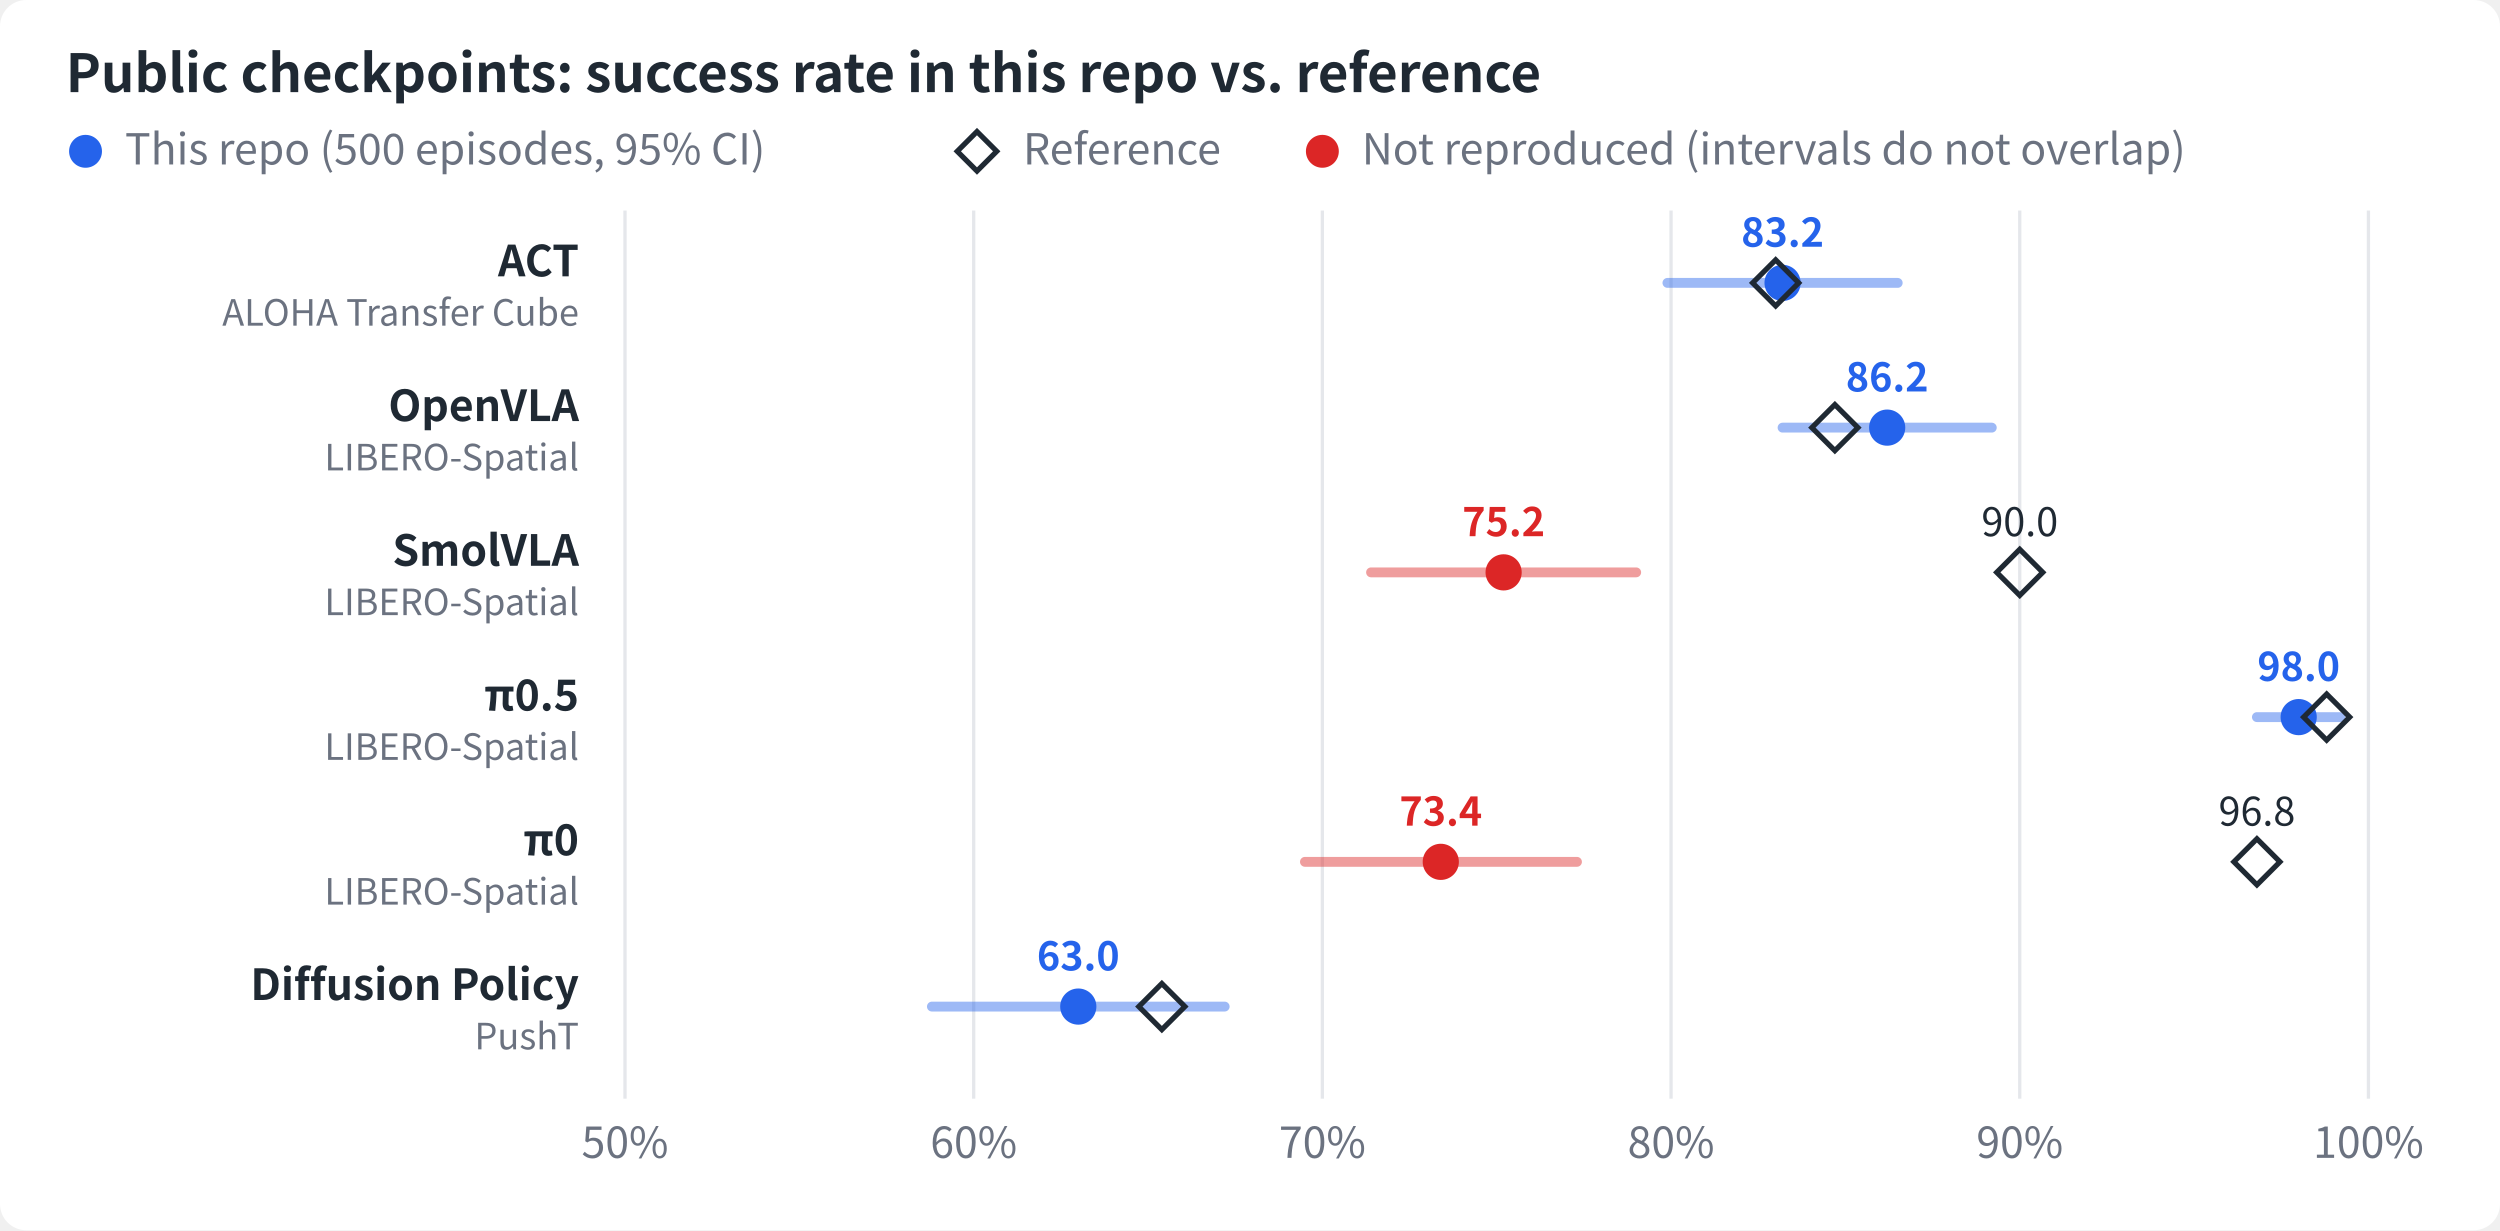
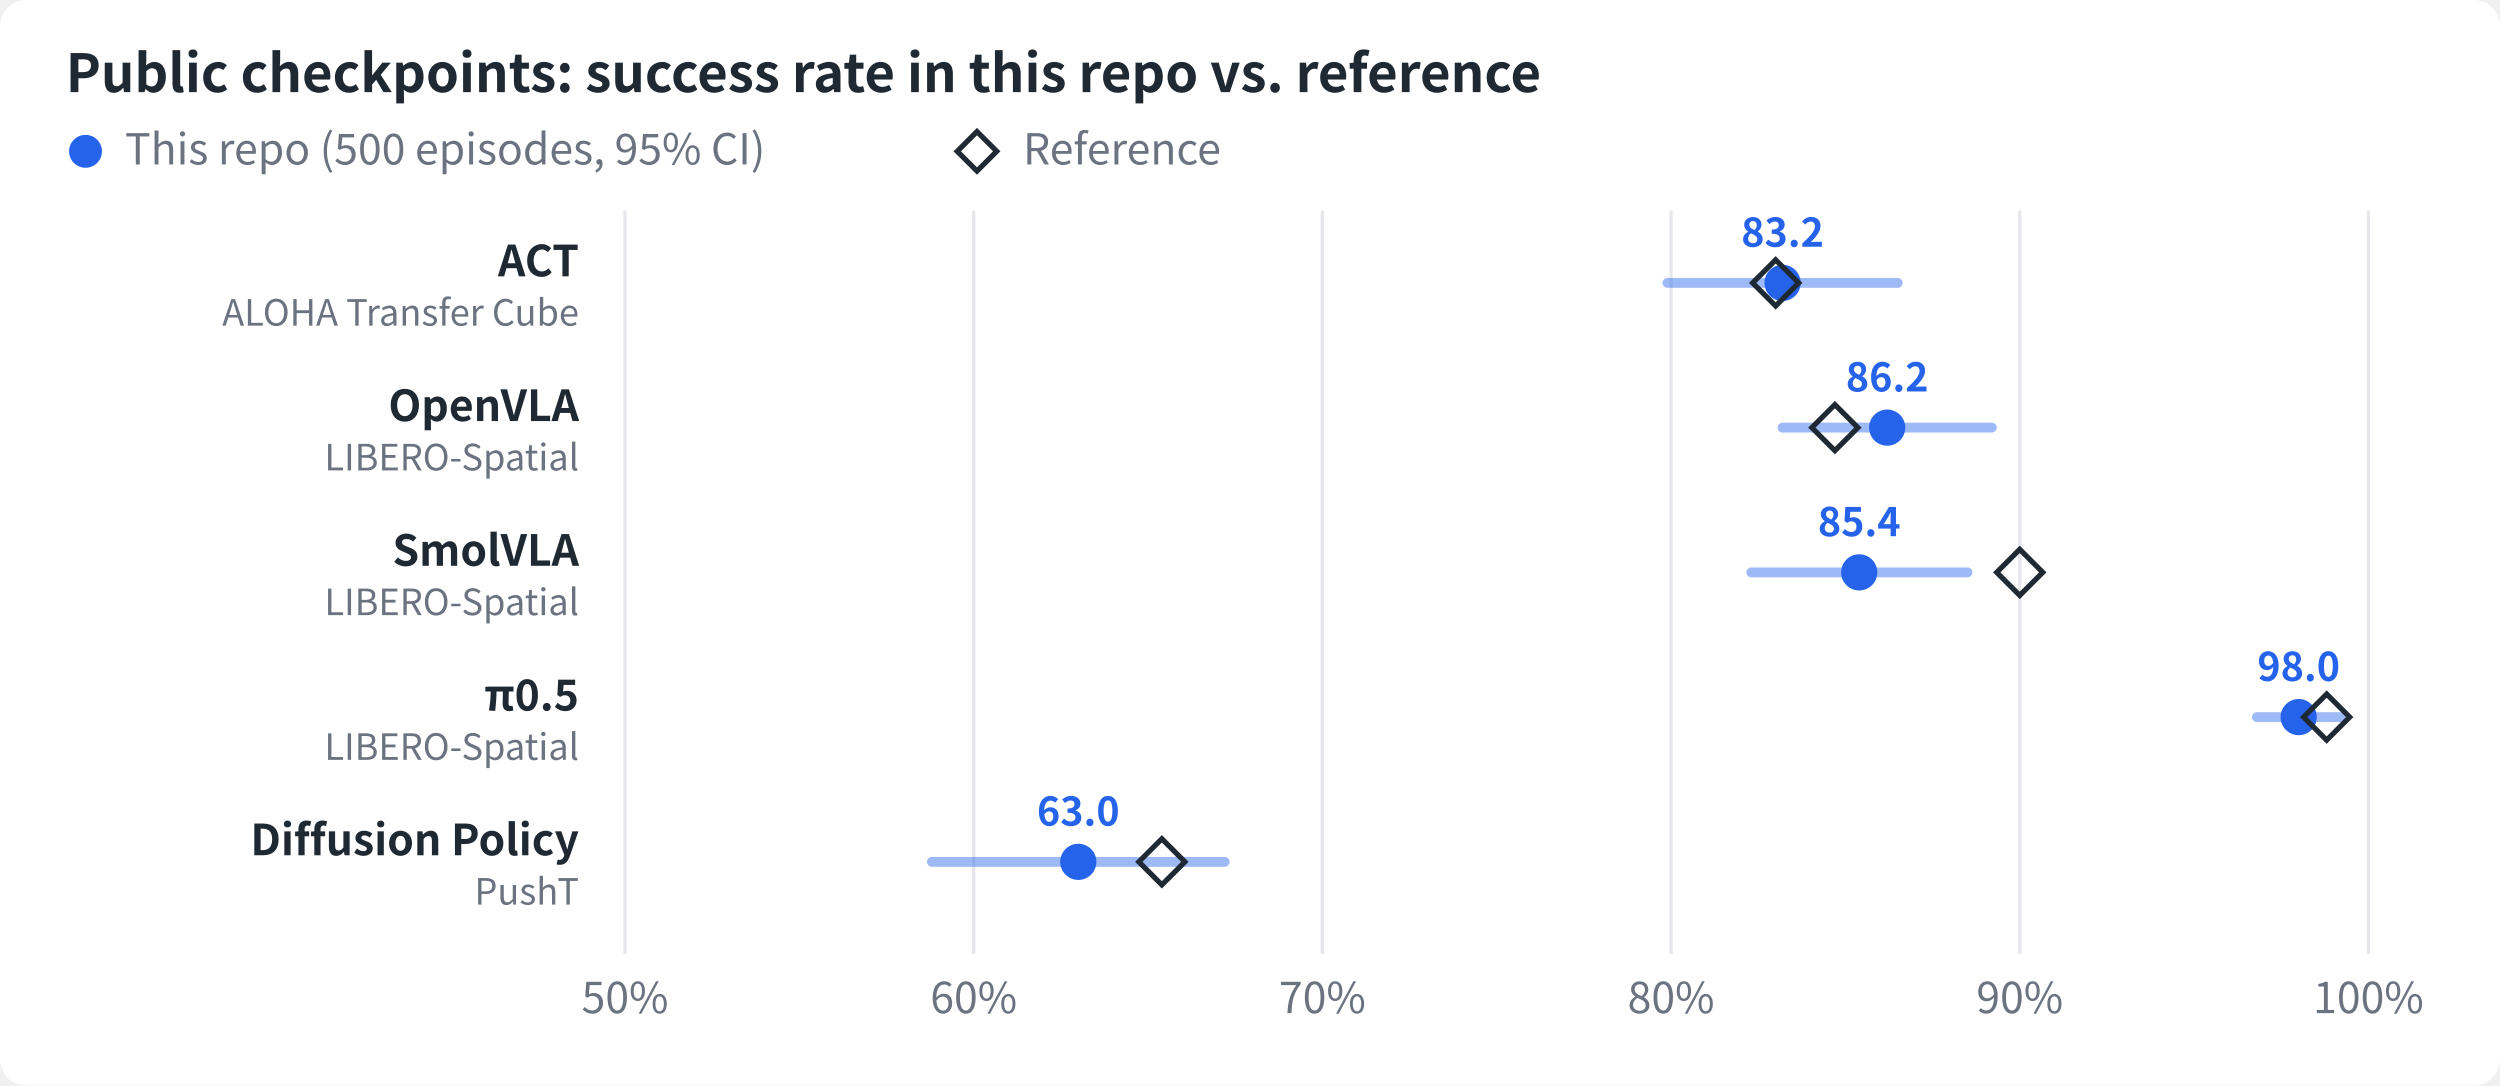
- <svg xmlns="http://www.w3.org/2000/svg" viewBox="0 0 760 374" width="760" height="374" font-family="-apple-system,'Segoe UI','PingFang SC','Microsoft YaHei','Noto Sans CJK SC',sans-serif" font-size="13" fill="#1f2933">
-   <rect width="760" height="374" rx="8" fill="#ffffff" />
+ <svg xmlns="http://www.w3.org/2000/svg" viewBox="0 0 760 330" width="760" height="330" font-family="-apple-system,'Segoe UI','PingFang SC','Microsoft YaHei','Noto Sans CJK SC',sans-serif" font-size="13" fill="#1f2933">
+   <rect width="760" height="330" rx="8" fill="#ffffff" />
  <text x="20" y="28" font-size="16" font-weight="600">Public checkpoints: success rate in this repo vs. reference</text>
  <circle cx="26" cy="46" r="5" fill="#2563eb" />
  <text x="38" y="50" fill="#6b7280">This repo (500 episodes, 95% CI)</text>
  <path d="M297 40 l6 6 l-6 6 l-6 -6 z" fill="none" stroke="#1f2933" stroke-width="1.6" />
  <text x="311" y="50" fill="#6b7280">Reference</text>
-   <circle cx="402" cy="46" r="5" fill="#dc2626" />
-   <text x="414" y="50" fill="#6b7280">Not reproduced (intervals do not overlap)</text>
-   <line x1="190.0" y1="64" x2="190.0" y2="334" stroke="#e5e7eb" />
-   <text x="190.0" y="352" text-anchor="middle" fill="#6b7280">50%</text>
-   <line x1="296.0" y1="64" x2="296.0" y2="334" stroke="#e5e7eb" />
-   <text x="296.0" y="352" text-anchor="middle" fill="#6b7280">60%</text>
-   <line x1="402.0" y1="64" x2="402.0" y2="334" stroke="#e5e7eb" />
-   <text x="402.0" y="352" text-anchor="middle" fill="#6b7280">70%</text>
-   <line x1="508.0" y1="64" x2="508.0" y2="334" stroke="#e5e7eb" />
-   <text x="508.0" y="352" text-anchor="middle" fill="#6b7280">80%</text>
-   <line x1="614.0" y1="64" x2="614.0" y2="334" stroke="#e5e7eb" />
-   <text x="614.0" y="352" text-anchor="middle" fill="#6b7280">90%</text>
-   <line x1="720.0" y1="64" x2="720.0" y2="334" stroke="#e5e7eb" />
-   <text x="720.0" y="352" text-anchor="middle" fill="#6b7280">100%</text>
+   <line x1="190.0" y1="64" x2="190.0" y2="290" stroke="#e5e7eb" />
+   <text x="190.0" y="308" text-anchor="middle" fill="#6b7280">50%</text>
+   <line x1="296.0" y1="64" x2="296.0" y2="290" stroke="#e5e7eb" />
+   <text x="296.0" y="308" text-anchor="middle" fill="#6b7280">60%</text>
+   <line x1="402.0" y1="64" x2="402.0" y2="290" stroke="#e5e7eb" />
+   <text x="402.0" y="308" text-anchor="middle" fill="#6b7280">70%</text>
+   <line x1="508.0" y1="64" x2="508.0" y2="290" stroke="#e5e7eb" />
+   <text x="508.0" y="308" text-anchor="middle" fill="#6b7280">80%</text>
+   <line x1="614.0" y1="64" x2="614.0" y2="290" stroke="#e5e7eb" />
+   <text x="614.0" y="308" text-anchor="middle" fill="#6b7280">90%</text>
+   <line x1="720.0" y1="64" x2="720.0" y2="290" stroke="#e5e7eb" />
+   <text x="720.0" y="308" text-anchor="middle" fill="#6b7280">100%</text>
  <text x="176" y="84.0" text-anchor="end" font-weight="600">ACT</text>
  <text x="176" y="99.0" text-anchor="end" font-size="11" fill="#6b7280">ALOHA Transfer Cube</text>
  <line x1="506.9" y1="86.0" x2="576.9" y2="86.0" stroke="#2563eb" stroke-width="3" stroke-linecap="round" opacity="0.45" />
  <circle cx="541.9" cy="86.0" r="5.5" fill="#2563eb" />
  <path d="M539.8 79.0 l7 7 l-7 7 l-7 -7 z" fill="none" stroke="#1f2933" stroke-width="1.6" />
  <text x="541.9" y="75.0" text-anchor="middle" font-size="12" fill="#2563eb" font-weight="600">83.2</text>
  <text x="176" y="128.0" text-anchor="end" font-weight="600">OpenVLA</text>
  <text x="176" y="143.0" text-anchor="end" font-size="11" fill="#6b7280">LIBERO-Spatial</text>
  <line x1="541.9" y1="130.0" x2="605.5" y2="130.0" stroke="#2563eb" stroke-width="3" stroke-linecap="round" opacity="0.45" />
  <circle cx="573.7" cy="130.0" r="5.5" fill="#2563eb" />
  <path d="M557.8 123.0 l7 7 l-7 7 l-7 -7 z" fill="none" stroke="#1f2933" stroke-width="1.6" />
  <text x="573.7" y="119.0" text-anchor="middle" font-size="12" fill="#2563eb" font-weight="600">86.2</text>
  <text x="176" y="172.0" text-anchor="end" font-weight="600">SmolVLA</text>
  <text x="176" y="187.0" text-anchor="end" font-size="11" fill="#6b7280">LIBERO-Spatial</text>
-   <line x1="416.8" y1="174.0" x2="497.4" y2="174.0" stroke="#dc2626" stroke-width="3" stroke-linecap="round" opacity="0.45" />
-   <circle cx="457.1" cy="174.0" r="5.5" fill="#dc2626" />
+   <line x1="532.4" y1="174.0" x2="598.1" y2="174.0" stroke="#2563eb" stroke-width="3" stroke-linecap="round" opacity="0.45" />
+   <circle cx="565.2" cy="174.0" r="5.5" fill="#2563eb" />
  <path d="M614.0 167.0 l7 7 l-7 7 l-7 -7 z" fill="none" stroke="#1f2933" stroke-width="1.6" />
-   <text x="457.1" y="163.0" text-anchor="middle" font-size="12" fill="#dc2626" font-weight="600">75.2</text>
-   <text x="614.0" y="163.0" text-anchor="middle" font-size="12">90.0</text>
+   <text x="565.2" y="163.0" text-anchor="middle" font-size="12" fill="#2563eb" font-weight="600">85.4</text>
  <text x="176" y="216.0" text-anchor="end" font-weight="600">π0.5</text>
  <text x="176" y="231.0" text-anchor="end" font-size="11" fill="#6b7280">LIBERO-Spatial</text>
  <line x1="686.1" y1="218.0" x2="711.5" y2="218.0" stroke="#2563eb" stroke-width="3" stroke-linecap="round" opacity="0.45" />
  <circle cx="698.8" cy="218.0" r="5.5" fill="#2563eb" />
  <path d="M707.3 211.0 l7 7 l-7 7 l-7 -7 z" fill="none" stroke="#1f2933" stroke-width="1.6" />
  <text x="698.8" y="207.0" text-anchor="middle" font-size="12" fill="#2563eb" font-weight="600">98.0</text>
-   <text x="176" y="260.0" text-anchor="end" font-weight="600">π0</text>
-   <text x="176" y="275.0" text-anchor="end" font-size="11" fill="#6b7280">LIBERO-Spatial</text>
-   <line x1="396.7" y1="262.0" x2="479.4" y2="262.0" stroke="#dc2626" stroke-width="3" stroke-linecap="round" opacity="0.45" />
-   <circle cx="438.0" cy="262.0" r="5.5" fill="#dc2626" />
-   <path d="M686.1 255.0 l7 7 l-7 7 l-7 -7 z" fill="none" stroke="#1f2933" stroke-width="1.6" />
-   <text x="438.0" y="251.0" text-anchor="middle" font-size="12" fill="#dc2626" font-weight="600">73.4</text>
-   <text x="686.1" y="251.0" text-anchor="middle" font-size="12">96.8</text>
-   <text x="176" y="304.0" text-anchor="end" font-weight="600">Diffusion Policy</text>
-   <text x="176" y="319.0" text-anchor="end" font-size="11" fill="#6b7280">PushT</text>
-   <line x1="283.3" y1="306.0" x2="372.3" y2="306.0" stroke="#2563eb" stroke-width="3" stroke-linecap="round" opacity="0.45" />
-   <circle cx="327.8" cy="306.0" r="5.5" fill="#2563eb" />
-   <path d="M353.2 299.0 l7 7 l-7 7 l-7 -7 z" fill="none" stroke="#1f2933" stroke-width="1.6" />
-   <text x="327.8" y="295.0" text-anchor="middle" font-size="12" fill="#2563eb" font-weight="600">63.0</text>
+   <text x="176" y="260.0" text-anchor="end" font-weight="600">Diffusion Policy</text>
+   <text x="176" y="275.0" text-anchor="end" font-size="11" fill="#6b7280">PushT</text>
+   <line x1="283.3" y1="262.0" x2="372.3" y2="262.0" stroke="#2563eb" stroke-width="3" stroke-linecap="round" opacity="0.45" />
+   <circle cx="327.8" cy="262.0" r="5.5" fill="#2563eb" />
+   <path d="M353.2 255.0 l7 7 l-7 7 l-7 -7 z" fill="none" stroke="#1f2933" stroke-width="1.6" />
+   <text x="327.8" y="251.0" text-anchor="middle" font-size="12" fill="#2563eb" font-weight="600">63.0</text>
</svg>
